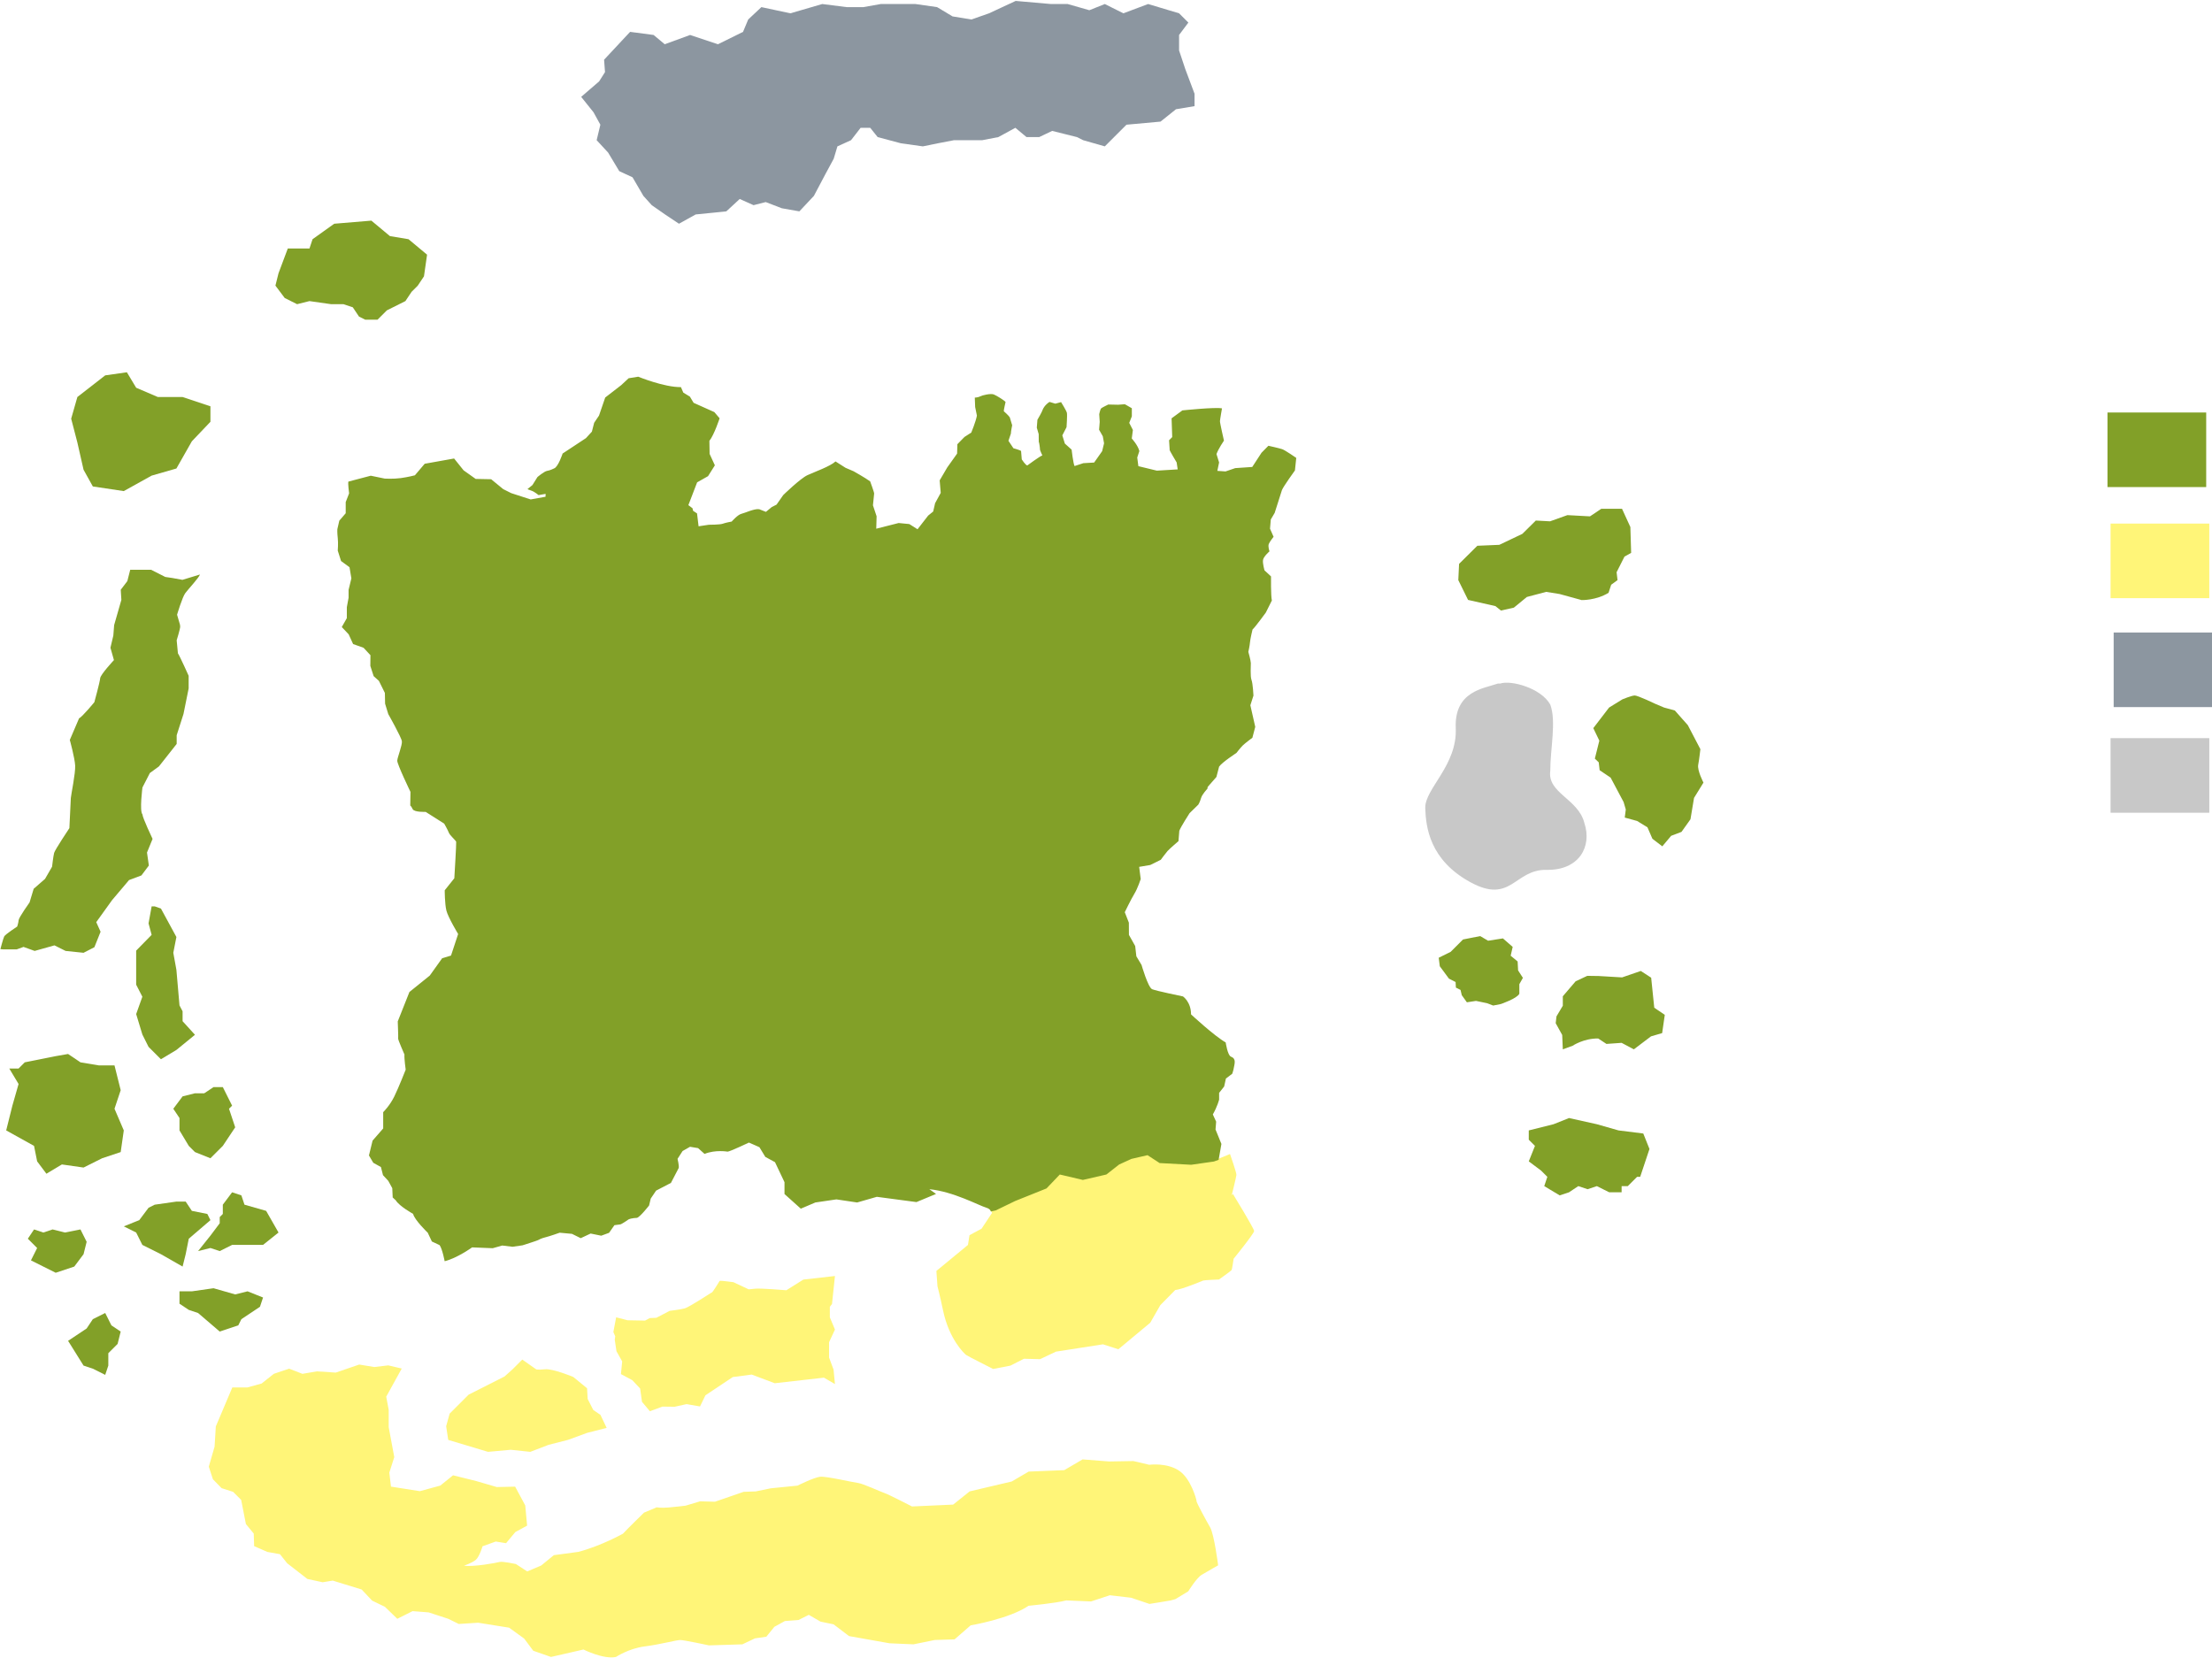
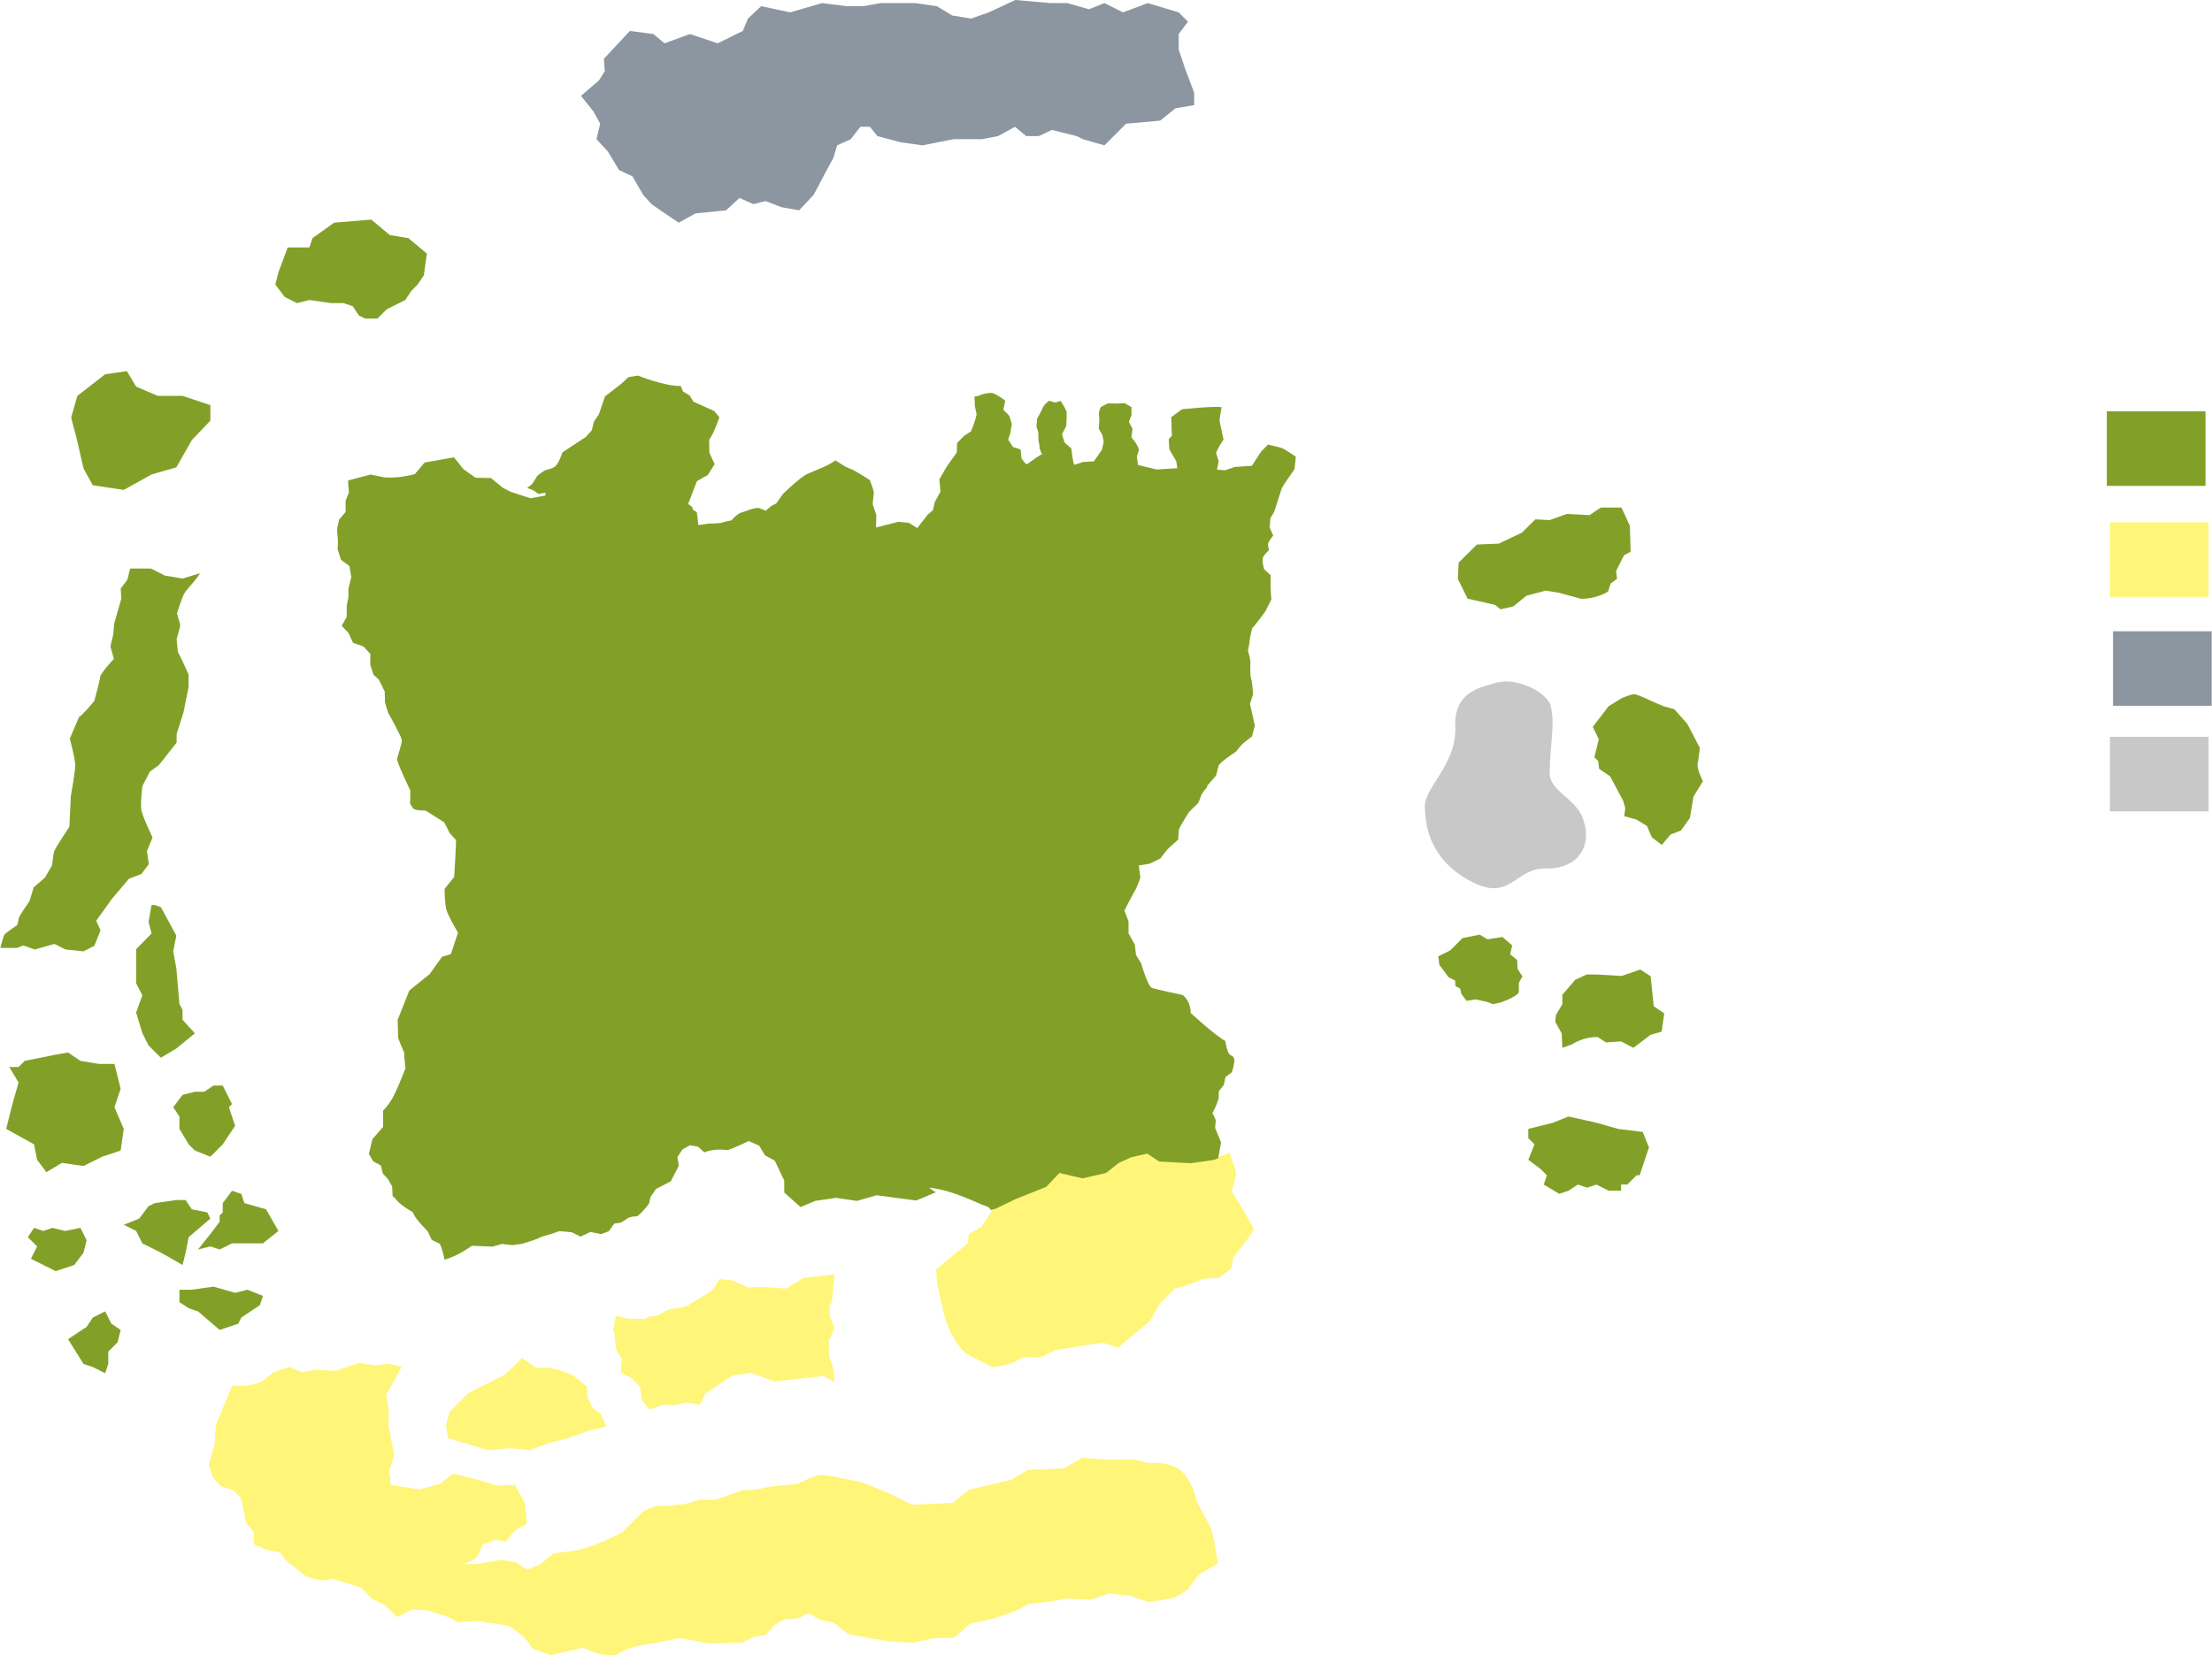
- <svg xmlns="http://www.w3.org/2000/svg" id="svg3336" version="1.1" xml:space="preserve" height="5.35e3" viewBox="0 0 7147.737 5349.785" width="7.14e3" enable-background="new 0 0 595.28 841.89" y="0px" x="0px">
-   <g id="g4137" fill="#fff578" transform="translate(2.43e3 2.41e3)">
-     <path class="Z" id="path3342" d="m268 2.06e3 -4.5-47-14.5-39v-49.5l19-41-16.5-39.5v-34l7-9 9.5-90.5-102 11.5-55 34.5s-84-7-101-5-21 2-21 2l-49-23s-41-5.5-43-4.5l-2 1s-21 35-25 37l-4 2s-69 45-83 49-49 8-49 8l-43 22.5-21.5 1-15 8-57-1-36.5-9.5-9 47.5 6 14-1.5 11 5.5 37 18.5 33-4 41 36.5 19.5 25.5 27 6 43 25.5 30.5 40.5-15 39.5 0.5 38.5-8.5 43.5 7.5 17.5-36 88.5-59 61-8 74.5 28 159-18 36 21z" />
-     <path class="Z" id="path3344" d="m-982 2.24e3 129 38.7 73.3-6.67 63.3 6.67 59.3-22.7 62.7-16 62-22.7 62.7-16-20-42-23.3-16-18-35.3-2-34.7-44.7-36.7s-66-27.3-91.3-24.7c-25.3 2.67-28.7 0-28.7 0l-44.7-31.3-31.3 31.3-26 23.3-116 58.7-61.3 61.3-11.3 40.7 6.67 44z" />
-     <path class="Z" id="path3346" d="m-1.13e3 2.01e3 -45.3-10.7-45.3 5.33-48.7-8-75.8 26-60.9-4-46.7 8-43.3-16.7-49.3 16.7-39.3 31.3-46 12.7h-48.7l-53.3 126-4 65.3-18.7 64.7 13.3 40.7 28 28.7 37.3 12 26 26 15.3 78 25.3 30.7 1.33 40.7 42.7 18.7 40.7 7.33 23.3 29.3 65.3 50.7 49.3 10.7 32.7-5.33 93.3 28.7 34 36 41.3 20 40 38.7 49.3-24.7 52 4 63.3 20.7 34 16.7 62.7-4 100 16 48.7 35.3 29.3 39.3 57.3 20 105-24s65.3 32.7 105 24c0 0 40.7-27.3 92.7-34 52-6.67 102-20.7 115-20.7 12.7 0 92.7 17.3 92.7 17.3l108-3.33 40.7-19.3 36.7-5.33 26-32 34-18.7 44-3.33 33.3-16.7 38 22 42 8.67 50 38 131 23.3 77.3 3.33 68.7-14 64-2 52-45.3s126-21.3 187-63.3c0 0 86-8 122-17.3l80 3.33 60.7-20 68.7 8 59.3 20s59.3-9.33 68.7-11.3c9.33-2 16-4.67 16-4.67l40.7-24.7s26.7-43.3 43.3-53.3c16.7-10 53.3-30.7 53.3-30.7s-12.7-100-26-123c-13.3-22.7-42.7-78-43.3-82-0.667-4-0.001 2-0.667-4s-18.3-69.7-54-95.3c-40-28.7-98.7-20.7-98.7-20.7l-51.3-12-78.7 1.33-85.3-6.67-59.3 34.7-115 4.67-54.7 32-136 32-53.3 42.7-133 6s-76-39.3-88.7-43.3-69.3-30.7-86-32.7-102-22-122-20-73.3 28.7-73.3 28.7l-86.7 8.67-48 10-39.3 1.33-92.7 32-48-1.33-46.7 14s-30.7 4-56 6-37.3-0.666-37.3-0.666l-41.3 17.3s-56 54.7-68 68c0 0-70 39.3-144 58.7l-79.3 10.7-40.7 33.3-45.3 19.3-36.7-24s-43.3-9.33-52.7-6.67c-9.33 2.67-84 16.7-115 12 0 0 26-8.67 38-18.7s22-44 22-44l42.7-15.3 33.3 5.33 30-36 38-20.7-6-65.3-32.7-60.7-59.3 1.33-66-19.3-75.3-18.7-41.3 33.3-66 18-93.3-14.7-5.33-45.3 16-50-18-96.7v-56l-8-42.7 50-90.7z" />
-     <path class="Z" id="path3348" d="m1.55e3 1.45e3s14.7-59 15.3-66c0.666-7-20.7-67.7-20.7-67.7l-37.3 15.3-15.2 5.5-73.5 10.5-102-5.5-39-25.5-52 12-39.5 18-41.5 32.5-76 17.5-74.5-17.5-43 45-101 40.5-63 30.5-15.8 3.49c7 10 3 10 3 10l-32.5 49-39 21-5 31.5-102 84 3.5 49.5s8.5 32.5 18 78c19.6 94.1 69.2 140 74.5 144 5.33 4 87.3 45.3 87.3 45.3l55.7-10.7 44-22.3 52 1.33 51.3-24.3 152-23.7 49.7 16 103-85.7 32.7-57 48-48.7c21-1.67 86.3-29 86.3-29l4.33-1.67c4.33-1.67 50.7-3.33 50.7-3.33s38.7-27.3 40.7-30.3 6.67-36.7 6.67-36.7 66.3-81.7 66.3-89.7-68.7-120-68.7-120z" />
-   </g>
-   <g id="g4143" fill="#82a028" transform="translate(2.43e3 2.41e3)">
-     <polygon class="Z" id="polygon3350" points="-2.08e3 2e3 -2.09e3 2.03e3 -2.13e3 2.01e3 -2.16e3 2e3 -2.21e3 1.92e3 -2.15e3 1.88e3 -2.13e3 1.85e3 -2.09e3 1.83e3 -2.07e3 1.87e3 -2.04e3 1.89e3 -2.05e3 1.93e3 -2.08e3 1.96e3" />
-     <polygon class="Z" id="polygon3352" points="-1.63e3 1.76e3 -1.67e3 1.77e3 -1.74e3 1.75e3 -1.81e3 1.76e3 -1.85e3 1.76e3 -1.85e3 1.8e3 -1.82e3 1.82e3 -1.79e3 1.83e3 -1.72e3 1.89e3 -1.66e3 1.87e3 -1.65e3 1.85e3 -1.59e3 1.81e3 -1.58e3 1.78e3" />
-     <polygon class="Z" id="polygon3354" points="-2.33e3 1.66e3 -2.31e3 1.62e3 -2.34e3 1.59e3 -2.32e3 1.56e3 -2.29e3 1.57e3 -2.26e3 1.56e3 -2.22e3 1.57e3 -2.17e3 1.56e3 -2.15e3 1.6e3 -2.16e3 1.64e3 -2.19e3 1.68e3 -2.25e3 1.7e3" />
-     <polygon class="Z" id="polygon3356" points="-1.83e3 1.64e3 -1.82e3 1.59e3 -1.75e3 1.53e3 -1.76e3 1.51e3 -1.81e3 1.5e3 -1.83e3 1.47e3 -1.86e3 1.47e3 -1.93e3 1.48e3 -1.95e3 1.49e3 -1.98e3 1.53e3 -2.03e3 1.55e3 -1.99e3 1.57e3 -1.97e3 1.61e3 -1.91e3 1.64e3 -1.84e3 1.68e3" />
-     <polygon class="Z" id="polygon3358" points="-1.58e3 1.61e3 -1.53e3 1.57e3 -1.57e3 1.5e3 -1.64e3 1.48e3 -1.65e3 1.45e3 -1.68e3 1.44e3 -1.71e3 1.48e3 -1.71e3 1.51e3 -1.72e3 1.52e3 -1.72e3 1.54e3 -1.75e3 1.58e3 -1.79e3 1.63e3 -1.75e3 1.62e3 -1.72e3 1.63e3 -1.68e3 1.61e3 -1.63e3 1.61e3" />
-     <polygon class="Z" id="polygon3360" points="-1.75e3 1.33e3 -1.71e3 1.29e3 -1.67e3 1.23e3 -1.69e3 1.17e3 -1.68e3 1.16e3 -1.71e3 1.1e3 -1.74e3 1.1e3 -1.77e3 1.12e3 -1.8e3 1.12e3 -1.84e3 1.13e3 -1.87e3 1.17e3 -1.85e3 1.2e3 -1.85e3 1.24e3 -1.82e3 1.29e3 -1.8e3 1.31e3" />
-     <polygon class="Z" id="polygon3362" points="-2.03e3 1.24e3 -2.06e3 1.17e3 -2.04e3 1.11e3 -2.06e3 1.03e3 -2.11e3 1.03e3 -2.17e3 1.02e3 -2.21e3 993 -2.25e3 1e3 -2.35e3 1.02e3 -2.37e3 1.04e3 -2.4e3 1.04e3 -2.37e3 1.09e3 -2.39e3 1.16e3 -2.41e3 1.24e3 -2.32e3 1.29e3 -2.31e3 1.34e3 -2.28e3 1.38e3 -2.23e3 1.35e3 -2.16e3 1.36e3 -2.1e3 1.33e3 -2.04e3 1.31e3" />
-     <polygon class="Z" id="polygon3364" points="-1.85e3 836 -1.86e3 721 -1.87e3 666 -1.86e3 615 -1.91e3 523 -1.93e3 516 -1.94e3 516 -1.95e3 571 -1.94e3 608 -1.99e3 659 -1.99e3 769 -1.97e3 808 -1.99e3 864 -1.97e3 930 -1.95e3 970 -1.91e3 1.01e3 -1.86e3 980 -1.8e3 931 -1.84e3 887 -1.84e3 855" />
-     <path class="Z" id="path3366" d="m-2.42e3 655h44l22-8 36 13 64-18 36 18 58 6 35-18 20-50-14-31 51-71 55-65 40-15 24-32-6-42 18-44s-32.7-68.7-32.7-79.3c-10-11 0-87 0-87l24-46.7 29.3-21.3 57.3-72.7v-28l22-68.7 16.7-82.7v-40.7s-28-62.7-34.7-72.7l-4-42s12-38.7 11.3-44.7l-0.667-6-9.33-32s16.7-56.7 26.7-70 43.3-48.7 47.3-60l-56.7 17.3-32.7-6-22.7-3.33-46-23.3h-67.3l-9.33 36.7-21.3 28 2 32.7-23.3 81.3-2.67 34-9.33 39.3 11.3 40s-43.7 46.7-44.5 58.7c-0.833 12-18.8 77.3-18.8 77.3s-40 48.7-49.3 52l-30 70s16 58 17.3 82.7c1.33 24.7-13.3 94.7-14 105-0.667 10.7-4.67 97.3-4.67 97.3s-46.7 70-49.3 80c-2.67 10-6.67 44.7-6.67 44.7l-22.7 39.3-36.7 32-13.3 44s-34.7 48.7-35.3 57.3c-0.666 8.67-4.67 20.7-4.67 20.7s-38.7 25.3-42 32c-3.33 6.67-12.3 41-12.3 41z" />
-     <polygon class="Z" id="polygon3368" points="-1.75e3 -1.05e3 -1.75e3 -1.1e3 -1.84e3 -1.13e3 -1.92e3 -1.13e3 -1.99e3 -1.16e3 -2.02e3 -1.21e3 -2.09e3 -1.2e3 -2.18e3 -1.13e3 -2.2e3 -1.06e3 -2.18e3 -983 -2.16e3 -895 -2.13e3 -841 -2.03e3 -826 -1.94e3 -876 -1.86e3 -899 -1.81e3 -987" />
-     <polygon class="Z" id="polygon3370" points="-1.29e3 -1.42e3 -1.27e3 -1.39e3 -1.25e3 -1.38e3 -1.21e3 -1.38e3 -1.18e3 -1.41e3 -1.12e3 -1.44e3 -1.1e3 -1.47e3 -1.08e3 -1.49e3 -1.06e3 -1.52e3 -1.05e3 -1.59e3 -1.11e3 -1.64e3 -1.17e3 -1.65e3 -1.23e3 -1.7e3 -1.35e3 -1.69e3 -1.42e3 -1.64e3 -1.43e3 -1.61e3 -1.5e3 -1.61e3 -1.53e3 -1.53e3 -1.54e3 -1.49e3 -1.51e3 -1.45e3 -1.47e3 -1.43e3 -1.43e3 -1.44e3 -1.36e3 -1.43e3 -1.32e3 -1.43e3" />
-   </g>
-   <polygon class="Z" id="polygon3372" points="-429 -1.86e3 -386 -1.84e3 -351 -1.78e3 -324 -1.75e3 -281 -1.72e3 -236 -1.69e3 -182 -1.72e3 -83 -1.73e3 -39.7 -1.77e3 5 -1.75e3 44.3 -1.76e3 96.3 -1.74e3 153 -1.73e3 200 -1.78e3 237 -1.85e3 264 -1.9e3 276 -1.94e3 320 -1.96e3 351 -2e3 382 -2e3 406 -1.97e3 481 -1.95e3 552 -1.94e3 601 -1.95e3 653 -1.96e3 744 -1.96e3 796 -1.97e3 851 -2e3 887 -1.97e3 928 -1.97e3 970 -1.99e3 1.01e3 -1.98e3 1.05e3 -1.97e3 1.07e3 -1.96e3 1.14e3 -1.94e3 1.18e3 -1.98e3 1.21e3 -2.01e3 1.32e3 -2.02e3 1.37e3 -2.06e3 1.43e3 -2.07e3 1.43e3 -2.11e3 1.4e3 -2.19e3 1.38e3 -2.25e3 1.38e3 -2.3e3 1.41e3 -2.34e3 1.38e3 -2.37e3 1.28e3 -2.4e3 1.2e3 -2.37e3 1.14e3 -2.4e3 1.09e3 -2.38e3 1.02e3 -2.4e3 966 -2.4e3 852 -2.41e3 766 -2.37e3 709 -2.35e3 648 -2.36e3 598 -2.39e3 528 -2.4e3 416 -2.4e3 360 -2.39e3 306 -2.39e3 227 -2.4e3 124 -2.37e3 30.3 -2.39e3 -12.3 -2.35e3 -29 -2.31e3 -110 -2.27e3 -200 -2.3e3 -282 -2.27e3 -318 -2.3e3 -394 -2.31e3 -478 -2.22e3 -475 -2.18e3 -494 -2.15e3 -552 -2.1e3 -512 -2.05e3 -490 -2.01e3 -502 -1.96e3 -465 -1.92e3" fill="#8c96a0" transform="translate(2.43e3 2.41e3)" />
-   <g id="g4157" fill="#82a028" transform="translate(2.43e3 2.41e3)">
-     <path class="Z" id="path3374" d="m2.42e3 -440 41.8-9.34 42-34.5 62.5-16.5 43.5 7 71 19.5s46.5 1.5 87-23.5l8.5-26 20.5-15-3-25.5 25.5-50.5 21.5-12-2.5-83.5-27-59h-67l-36.5 24.5-73-4-56 20-46-2.5-43.5 43-74.5 35.5-71 3-59 58.5-2.5 52.5 31.5 64 88.5 20 17.7 14.3z" />
-     <path class="Z" id="path3376" d="m2.82e3 229 40 11 33.5 20.5 16 37 32 24.5 28.5-34 33.5-12.7 29-40.8 11.5-69 30.5-49.5s-20.5-39-17-57.5 7-50.5 7-50.5l-40.5-77.5-42-47.5-34.7-9.5-27.3-11.5s-57.5-27.5-67.5-27.5-40 12.5-40 12.5l-43 26.5-51 66.5 19.5 40.5-14.5 58 12.5 12 3 25.5 35.5 24 42 79 7 24-3.33 25.7z" />
-     <path class="Z" id="path3378" d="m2.31e3 826 29.5-4.5 36 7.5 19.5 7.5 25-5s51.5-17.5 59.5-33v-31l11.5-20.5-15.5-24-1.5-29-22.5-18.5 6.5-28.5-31.5-27.5-48 7.5-25.5-15-55.5 11-40 40-38.5 19 3.5 27.5 29.5 40 21.5 11 1 18 15 7.5 4 17 16.5 23z" />
-     <path class="Z" id="path3380" d="m2.62e3 978 31.5-11.5s36.5-24.5 83-23.5l26.5 17.5 49-3.48 39.5 21 55.5-42 36-10.5 8.5-59-34-23-10-97-33.5-21.8-60.5 20.8-76-4.5-36.5-0.5-37.5 17.5-41.5 48.5v30.5l-20.5 34.5-2.5 22 21 38 2 46.5z" />
-     <polygon class="Z" id="polygon3382" points="2.77e3 1.44e3 2.81e3 1.44e3 2.81e3 1.42e3 2.83e3 1.42e3 2.86e3 1.39e3 2.87e3 1.39e3 2.9e3 1.3e3 2.88e3 1.25e3 2.8e3 1.24e3 2.73e3 1.22e3 2.64e3 1.2e3 2.59e3 1.22e3 2.51e3 1.24e3 2.51e3 1.27e3 2.53e3 1.29e3 2.51e3 1.34e3 2.55e3 1.37e3 2.57e3 1.39e3 2.56e3 1.42e3 2.61e3 1.45e3 2.64e3 1.44e3 2.67e3 1.42e3 2.7e3 1.43e3 2.73e3 1.42e3" />
-   </g>
-   <g id="g4164" transform="translate(2.43e3 2.41e3)">
-     <path class="Z" id="path3384" fill="#c8c8c8" d="m2.41e3 -204c-45.3 16-141 24-136 144 5.5 120-100 196-98.5 258 2 62 14 168 146 240s142-42 246-40 148-74 122-152c-20-78-120-96-110-168 0-72 20-160 0-214-30-54-128-80-162-68z" />
-     <path class="Z" id="path3386" fill="#82a028" d="m573 1.43e3c78.3 7.67 160 52.7 184 59.7 9.62 2.81 13.6 7.59 14.8 12.3l15.8-3.49 63-30.5 101-40.5 43-45 74.5 17.5 76-17.5 41.5-32.5 39.5-18 52-12 39 25.5 102 5.5 73.5-10.5 15.2-5.5 9-51.3-19-46.7 2-25.3-10.7-23.3c15-26.3 20.3-48 20.3-48v-21.7l16.3-20.7 5.67-25.7 20.3-15.3s3-8 4-13.3c3.87-20.7 10-35-8.33-42.3-10.6-4.23-16.7-45.7-16.7-45.7-36.7-20.7-112-90.7-112-90.7 0-40.3-26-58-26-58s-86.3-17.7-99.7-23.3c-13.3-5.67-34.2-78.4-34.2-78.4l-16.8-28-3.75-33.2-20.2-36-0.25-39.5-13.2-33.8s20.5-42.5 31-59.5 20.5-47.5 20.5-47.5l-5-39.5 35.8-6 34-16.8s15.8-21.5 22-28.5c6.25-7 35.2-31.8 35.2-31.8l2.75-33.5c4.75-13 33.2-57 33.2-57l28.2-27.5s5-8 8.75-21 20.5-30.2 20.5-30.2l1-6 28.2-32.2 8.75-33.5c9.75-14 55.8-44 55.8-44s13-16.8 20.5-24.2c7.5-7.5 31.2-25 31.2-25l9.25-35.2-15.8-69.8 10-31.2s-1.75-38.5-6.25-50.5-2-46-2.25-54.8c-0.25-8.75-8-36-8-36s4.5-19.8 5.25-30.5c0.75-10.8 8.25-41.8 8.25-41.8 8.5-7.25 43-54.8 43-54.8l19.5-39c-3.5-14.8-2.75-77.8-2.75-77.8l-21-19.5s-6.75-22.8-4.75-34 20.8-27.5 20.8-27.5-5.5-15.8-2.25-23.8 15.5-23.2 15.5-23.2l-11.5-26.2 2.5-29.8 12.5-21.2 23.5-73.8c4.75-12 42-63.5 42-63.5l4.25-40.5s-36-25-45.5-28.2c-9.5-3.25-44.5-11-44.5-11l-22.2 22.5-30 46-55 3.75-31.3 10.7-26.5-1.82 5.67-27.2-8.4-27c5.67-16.6 24.1-43.6 24.1-43.6s-13.2-57.4-12.9-62.9c0.226-5.45 6.58-41.3 6.58-41.3-21.6-4.54-128 6.58-128 6.58l-34.9 25.6 2.04 60.6-10.2 10.4 1.82 28.4v2.72c0 2.72 22.7 40.4 22.7 40.4l3.4 22.5-67.4 4.08-59.7-14.5-3.63-27.9 6.81-20.9c-4.77-19.3-24.5-40.6-24.5-40.6l3.63-27.5-11.8-22.9 8.4-21.3v-26.1l-22.5-12.9-21.8 1.59-31.8-0.681s-20.9 9.98-23.4 12.7-5.9 18.4-5.9 18.4l1.59 25-2.04 25.4 12 21.1 4.08 22.7-6.13 25.4-25.9 36.8-34.9 2.04-28.4 9.3c-4.31-7.94-9.53-53.1-9.53-53.1l-21.8-19.5-8.17-26.5 13.6-26.5s2.72-39 1.14-46.3c-1.59-7.26-18.8-34.7-18.8-34.7l-18.6 4.99-18.8-5.67c-15.9 10.4-21.1 23.1-21.1 23.1-2.95 9.53-17.9 34.5-17.9 34.5l-2.04 25.6 6.13 20.9 0.227 24.7c1.59 2.27 4.31 23.1 3.86 25-0.455 1.82 7.72 19.1 7.72 19.1-6.35 1.36-48.6 32.4-48.6 32.4-5.44-0.227-17.9-19.5-17.9-19.5l-2.27-27.2c-4.08-3.4-24.7-8.85-24.7-8.85l-16.1-24.1 7.94-23.4c-0.454-4.08 4.08-26.8 4.08-26.8l-7.71-25.6c-3.86-6.35-19.3-19.7-19.3-19.7-0.682-2.72 5.67-29.7 5.67-29.7-2.72-4.76-28.1-20.4-37.9-24.5-9.76-4.08-37.4 2.5-44 6.13-6.58 3.63-17.5 4.08-17.5 4.08l1.14 30.2 5.67 27.9c-3.4 19.3-18.2 54.9-18.2 54.9l-22 14.1-22.9 23.4-0.908 30.4-31.8 44.7-24.5 41.8 3.4 40.4-18.2 33.4-6.13 26.8-16.3 13.2-34.3 44.2-26.5-16.8-34.5-3.4-72.4 18.4 1.13-40.2-11.8-35.4 3.86-38.1c0.228-3.86-12.9-39.3-12.9-39.3-16.6-12-53.6-32.7-53.6-32.7l-25.9-11.1-32.4-20.6c-17.4 16.1-67.3 33.6-90.6 44.3s-78.3 64.3-78.3 64.3l-21.7 31-15.3 7.67-19 15.7-22-8.67c-16-2-45 12-57.3 15s-31.3 25-31.3 25-20.3 3.67-29 7c-8.67 3.33-45 3.33-45 3.33l-33 5-5-41.7-12.7-8.33-2-8.33-13.3-10 28.3-73.7 35.3-20 22-35-17-37-0.667-42c16-20.7 33-73 33-73l-17-20-67-30-12-20-21.3-13-7.67-17.7c-54.3 0.667-138-33.7-138-33.7l-31 5-24 22.3-51.7 40-20 58.3-15.7 23.3-7.33 28.7-19.3 21-75.3 49.7s-14 43-27.3 48c0 0-13.3 6.67-22.7 8-9.33 1.33-31.3 20-31.3 20l-16.3 26-16 13s5.33 2.67 13.7 5.33c8.33 2.67 22.3 14 22.3 14l22.7-4-0.335 9.33-48 8.67-62.7-20.3-26-13-39-32-50-1-39-27.7-30.7-38.3-95 17-31.7 37.3s-21 5.67-45.3 9-52 1.67-52 1.67l-45.3-9.33-72.3 19c-2 6.33 2.33 38 2.33 38l-11 28.3v36l-20.7 24-6.33 27.7s-0.667 11.3 1.33 28.3 0 40.7 0 40.7l10.7 33.7 27.3 20 6 36-9 37.3v25.3l-5.67 30.7v35.3l-16.3 28.7 22.3 23.7 14.3 31.3 33.7 12 22.3 24-0.333 34.7 10.7 33 17 15.3 19.3 39 0.667 34.7 10.3 33.7s42.7 75.3 44 88c1.33 12.7-14.3 51-15 62.3-0.667 11.3 42.7 101 42.7 101l-0.667 44.3s2.67 0.667 7.67 11.3c5 10.7 42 9 42 9l60 38s12 21 15 29.3c3 8.33 22.7 25.3 23.7 29.3s-6 118-6 118l-31 38.8s0 43.3 5.33 65.3 38 76 38 76l-23 69.7-28.7 8.67-40 56-65.7 53-37.7 95s2 52.7 1.33 56c-0.667 3.33 20.3 51 20.3 51-1 13.7 4 49 4 49s-22.3 57-37 87-35.7 50.3-35.7 50.3v52.7l-34.3 39.3-11.7 48 14 23.7 24.7 13.7 6.67 26.3 17 18.3 13 23.7 1.33 30 10 9.33c11.7 19.3 56 43.7 56 43.7 4 19.3 47.3 61 47.3 61l13.3 28.3 25 11.7c9 12.7 16.3 52 16.3 52 40-9.67 88.7-44.7 88.7-44.7l66.7 2.67 30.7-8.67 33.3 4 32.3-4.67s47.3-15 50-16.7c2.67-1.67 11.7-6.33 24.3-9.33 12.7-3 45.7-14.7 45.7-14.7l39.7 3.67 28.3 14 32-15 34.3 7 25.3-9.33 17.3-24.7 17.7-2.33c3.67 1 28-16.3 28-16.3 10.3-4.67 27-5 27-5 10-2.33 39.3-40 39.3-40l5.33-22.3 17.3-25.7 48-25 25-48c2-6.67-3.67-29.7-3.67-29.7l16.3-25.3 24-13.7 26 4.33 21 18.7c35-14.3 74.3-7.33 74.3-7.33 6.67 0.333 69-29.3 69-29.3l34 15 19 31.3 31.3 17 30.7 64.7v38.3l52.7 47.3 47-20 68-10 67 10 63.7-18.3 128 17 63.3-26.3z" />
-     <rect id="rect3417" height="241" width="319" y="-1.08e3" x="4.38e3" fill="#82a028" />
-     <rect id="rect3417-0" height="241" width="319" y="-721" x="4.39e3" fill="#fff578" />
-     <rect id="rect3417-0-5" height="241" width="319" y="-369" x="4.4e3" fill="#8c96a0" />
-     <rect id="rect3417-0-5-7" height="241" width="319" y="-27.6" x="4.39e3" fill="#c8c8c8" />
+ <svg xmlns="http://www.w3.org/2000/svg" id="svg3336" version="1.1" xml:space="preserve" height="1070" viewBox="0 0 1430 1070" width="1430" y="0px" x="0px">
+   <g transform="scale(0.2 0.2)">
+     <g id="g4137" fill="#fff578" transform="translate(2.43e3 2.41e3)">
+       <path class="Z" id="path3342" d="m268 2.06e3 -4.5-47-14.5-39v-49.5l19-41-16.5-39.5v-34l7-9 9.5-90.5-102 11.5-55 34.5s-84-7-101-5-21 2-21 2l-49-23s-41-5.5-43-4.5l-2 1s-21 35-25 37l-4 2s-69 45-83 49-49 8-49 8l-43 22.5-21.5 1-15 8-57-1-36.5-9.5-9 47.5 6 14-1.5 11 5.5 37 18.5 33-4 41 36.5 19.5 25.5 27 6 43 25.5 30.5 40.5-15 39.5 0.5 38.5-8.5 43.5 7.5 17.5-36 88.5-59 61-8 74.5 28 159-18 36 21z" />
+       <path class="Z" id="path3344" d="m-982 2.24e3 129 38.7 73.3-6.67 63.3 6.67 59.3-22.7 62.7-16 62-22.7 62.7-16-20-42-23.3-16-18-35.3-2-34.7-44.7-36.7s-66-27.3-91.3-24.7c-25.3 2.67-28.7 0-28.7 0l-44.7-31.3-31.3 31.3-26 23.3-116 58.7-61.3 61.3-11.3 40.7 6.67 44z" />
+       <path class="Z" id="path3346" d="m-1.13e3 2.01e3 -45.3-10.7-45.3 5.33-48.7-8-75.8 26-60.9-4-46.7 8-43.3-16.7-49.3 16.7-39.3 31.3-46 12.7h-48.7l-53.3 126-4 65.3-18.7 64.7 13.3 40.7 28 28.7 37.3 12 26 26 15.3 78 25.3 30.7 1.33 40.7 42.7 18.7 40.7 7.33 23.3 29.3 65.3 50.7 49.3 10.7 32.7-5.33 93.3 28.7 34 36 41.3 20 40 38.7 49.3-24.7 52 4 63.3 20.7 34 16.7 62.7-4 100 16 48.7 35.3 29.3 39.3 57.3 20 105-24s65.3 32.7 105 24c0 0 40.7-27.3 92.7-34 52-6.67 102-20.7 115-20.7 12.7 0 92.7 17.3 92.7 17.3l108-3.33 40.7-19.3 36.7-5.33 26-32 34-18.7 44-3.33 33.3-16.7 38 22 42 8.67 50 38 131 23.3 77.3 3.33 68.7-14 64-2 52-45.3s126-21.3 187-63.3c0 0 86-8 122-17.3l80 3.33 60.7-20 68.7 8 59.3 20s59.3-9.33 68.7-11.3c9.33-2 16-4.67 16-4.67l40.7-24.7s26.7-43.3 43.3-53.3c16.7-10 53.3-30.7 53.3-30.7s-12.7-100-26-123c-13.3-22.7-42.7-78-43.3-82-0.667-4-0.001 2-0.667-4s-18.3-69.7-54-95.3c-40-28.7-98.7-20.7-98.7-20.7l-51.3-12-78.7 1.33-85.3-6.67-59.3 34.7-115 4.67-54.7 32-136 32-53.3 42.7-133 6s-76-39.3-88.7-43.3-69.3-30.7-86-32.7-102-22-122-20-73.3 28.7-73.3 28.7l-86.7 8.67-48 10-39.3 1.33-92.7 32-48-1.33-46.7 14s-30.7 4-56 6-37.3-0.666-37.3-0.666l-41.3 17.3s-56 54.7-68 68c0 0-70 39.3-144 58.7l-79.3 10.7-40.7 33.3-45.3 19.3-36.7-24s-43.3-9.33-52.7-6.67c-9.33 2.67-84 16.7-115 12 0 0 26-8.67 38-18.7s22-44 22-44l42.7-15.3 33.3 5.33 30-36 38-20.7-6-65.3-32.7-60.7-59.3 1.33-66-19.3-75.3-18.7-41.3 33.3-66 18-93.3-14.7-5.33-45.3 16-50-18-96.7v-56l-8-42.7 50-90.7z" />
+       <path class="Z" id="path3348" d="m1.55e3 1.45e3s14.7-59 15.3-66c0.666-7-20.7-67.7-20.7-67.7l-37.3 15.3-15.2 5.5-73.5 10.5-102-5.5-39-25.5-52 12-39.5 18-41.5 32.5-76 17.5-74.5-17.5-43 45-101 40.5-63 30.5-15.8 3.49c7 10 3 10 3 10l-32.5 49-39 21-5 31.5-102 84 3.5 49.5s8.5 32.5 18 78c19.6 94.1 69.2 140 74.5 144 5.33 4 87.3 45.3 87.3 45.3l55.7-10.7 44-22.3 52 1.33 51.3-24.3 152-23.7 49.7 16 103-85.7 32.7-57 48-48.7c21-1.67 86.3-29 86.3-29l4.33-1.67c4.33-1.67 50.7-3.33 50.7-3.33s38.7-27.3 40.7-30.3 6.67-36.7 6.67-36.7 66.3-81.7 66.3-89.7-68.7-120-68.7-120z" />
+     </g>
+     <g id="g4143" fill="#82a028" transform="translate(2.43e3 2.41e3)">
+       <polygon class="Z" id="polygon3350" points="-2.08e3 2e3 -2.09e3 2.03e3 -2.13e3 2.01e3 -2.16e3 2e3 -2.21e3 1.92e3 -2.15e3 1.88e3 -2.13e3 1.85e3 -2.09e3 1.83e3 -2.07e3 1.87e3 -2.04e3 1.89e3 -2.05e3 1.93e3 -2.08e3 1.96e3" />
+       <polygon class="Z" id="polygon3352" points="-1.63e3 1.76e3 -1.67e3 1.77e3 -1.74e3 1.75e3 -1.81e3 1.76e3 -1.85e3 1.76e3 -1.85e3 1.8e3 -1.82e3 1.82e3 -1.79e3 1.83e3 -1.72e3 1.89e3 -1.66e3 1.87e3 -1.65e3 1.85e3 -1.59e3 1.81e3 -1.58e3 1.78e3" />
+       <polygon class="Z" id="polygon3354" points="-2.33e3 1.66e3 -2.31e3 1.62e3 -2.34e3 1.59e3 -2.32e3 1.56e3 -2.29e3 1.57e3 -2.26e3 1.56e3 -2.22e3 1.57e3 -2.17e3 1.56e3 -2.15e3 1.6e3 -2.16e3 1.64e3 -2.19e3 1.68e3 -2.25e3 1.7e3" />
+       <polygon class="Z" id="polygon3356" points="-1.83e3 1.64e3 -1.82e3 1.59e3 -1.75e3 1.53e3 -1.76e3 1.51e3 -1.81e3 1.5e3 -1.83e3 1.47e3 -1.86e3 1.47e3 -1.93e3 1.48e3 -1.95e3 1.49e3 -1.98e3 1.53e3 -2.03e3 1.55e3 -1.99e3 1.57e3 -1.97e3 1.61e3 -1.91e3 1.64e3 -1.84e3 1.68e3" />
+       <polygon class="Z" id="polygon3358" points="-1.58e3 1.61e3 -1.53e3 1.57e3 -1.57e3 1.5e3 -1.64e3 1.48e3 -1.65e3 1.45e3 -1.68e3 1.44e3 -1.71e3 1.48e3 -1.71e3 1.51e3 -1.72e3 1.52e3 -1.72e3 1.54e3 -1.75e3 1.58e3 -1.79e3 1.63e3 -1.75e3 1.62e3 -1.72e3 1.63e3 -1.68e3 1.61e3 -1.63e3 1.61e3" />
+       <polygon class="Z" id="polygon3360" points="-1.75e3 1.33e3 -1.71e3 1.29e3 -1.67e3 1.23e3 -1.69e3 1.17e3 -1.68e3 1.16e3 -1.71e3 1.1e3 -1.74e3 1.1e3 -1.77e3 1.12e3 -1.8e3 1.12e3 -1.84e3 1.13e3 -1.87e3 1.17e3 -1.85e3 1.2e3 -1.85e3 1.24e3 -1.82e3 1.29e3 -1.8e3 1.31e3" />
+       <polygon class="Z" id="polygon3362" points="-2.03e3 1.24e3 -2.06e3 1.17e3 -2.04e3 1.11e3 -2.06e3 1.03e3 -2.11e3 1.03e3 -2.17e3 1.02e3 -2.21e3 993 -2.25e3 1e3 -2.35e3 1.02e3 -2.37e3 1.04e3 -2.4e3 1.04e3 -2.37e3 1.09e3 -2.39e3 1.16e3 -2.41e3 1.24e3 -2.32e3 1.29e3 -2.31e3 1.34e3 -2.28e3 1.38e3 -2.23e3 1.35e3 -2.16e3 1.36e3 -2.1e3 1.33e3 -2.04e3 1.31e3" />
+       <polygon class="Z" id="polygon3364" points="-1.85e3 836 -1.86e3 721 -1.87e3 666 -1.86e3 615 -1.91e3 523 -1.93e3 516 -1.94e3 516 -1.95e3 571 -1.94e3 608 -1.99e3 659 -1.99e3 769 -1.97e3 808 -1.99e3 864 -1.97e3 930 -1.95e3 970 -1.91e3 1.01e3 -1.86e3 980 -1.8e3 931 -1.84e3 887 -1.84e3 855" />
+       <path class="Z" id="path3366" d="m-2.42e3 655h44l22-8 36 13 64-18 36 18 58 6 35-18 20-50-14-31 51-71 55-65 40-15 24-32-6-42 18-44s-32.7-68.7-32.7-79.3c-10-11 0-87 0-87l24-46.7 29.3-21.3 57.3-72.7v-28l22-68.7 16.7-82.7v-40.7s-28-62.7-34.7-72.7l-4-42s12-38.7 11.3-44.7l-0.667-6-9.33-32s16.7-56.7 26.7-70 43.3-48.7 47.3-60l-56.7 17.3-32.7-6-22.7-3.33-46-23.3h-67.3l-9.33 36.7-21.3 28 2 32.7-23.3 81.3-2.67 34-9.33 39.3 11.3 40s-43.7 46.7-44.5 58.7c-0.833 12-18.8 77.3-18.8 77.3s-40 48.7-49.3 52l-30 70s16 58 17.3 82.7c1.33 24.7-13.3 94.7-14 105-0.667 10.7-4.67 97.3-4.67 97.3s-46.7 70-49.3 80c-2.67 10-6.67 44.7-6.67 44.7l-22.7 39.3-36.7 32-13.3 44s-34.7 48.7-35.3 57.3c-0.666 8.67-4.67 20.7-4.67 20.7s-38.7 25.3-42 32c-3.33 6.67-12.3 41-12.3 41z" />
+       <polygon class="Z" id="polygon3368" points="-1.75e3 -1.05e3 -1.75e3 -1.1e3 -1.84e3 -1.13e3 -1.92e3 -1.13e3 -1.99e3 -1.16e3 -2.02e3 -1.21e3 -2.09e3 -1.2e3 -2.18e3 -1.13e3 -2.2e3 -1.06e3 -2.18e3 -983 -2.16e3 -895 -2.13e3 -841 -2.03e3 -826 -1.94e3 -876 -1.86e3 -899 -1.81e3 -987" />
+       <polygon class="Z" id="polygon3370" points="-1.29e3 -1.42e3 -1.27e3 -1.39e3 -1.25e3 -1.38e3 -1.21e3 -1.38e3 -1.18e3 -1.41e3 -1.12e3 -1.44e3 -1.1e3 -1.47e3 -1.08e3 -1.49e3 -1.06e3 -1.52e3 -1.05e3 -1.59e3 -1.11e3 -1.64e3 -1.17e3 -1.65e3 -1.23e3 -1.7e3 -1.35e3 -1.69e3 -1.42e3 -1.64e3 -1.43e3 -1.61e3 -1.5e3 -1.61e3 -1.53e3 -1.53e3 -1.54e3 -1.49e3 -1.51e3 -1.45e3 -1.47e3 -1.43e3 -1.43e3 -1.44e3 -1.36e3 -1.43e3 -1.32e3 -1.43e3" />
+     </g>
+     <polygon class="Z" id="polygon3372" points="-429 -1.86e3 -386 -1.84e3 -351 -1.78e3 -324 -1.75e3 -281 -1.72e3 -236 -1.69e3 -182 -1.72e3 -83 -1.73e3 -39.7 -1.77e3 5 -1.75e3 44.3 -1.76e3 96.3 -1.74e3 153 -1.73e3 200 -1.78e3 237 -1.85e3 264 -1.9e3 276 -1.94e3 320 -1.96e3 351 -2e3 382 -2e3 406 -1.97e3 481 -1.95e3 552 -1.94e3 601 -1.95e3 653 -1.96e3 744 -1.96e3 796 -1.97e3 851 -2e3 887 -1.97e3 928 -1.97e3 970 -1.99e3 1.01e3 -1.98e3 1.05e3 -1.97e3 1.07e3 -1.96e3 1.14e3 -1.94e3 1.18e3 -1.98e3 1.21e3 -2.01e3 1.32e3 -2.02e3 1.37e3 -2.06e3 1.43e3 -2.07e3 1.43e3 -2.11e3 1.4e3 -2.19e3 1.38e3 -2.25e3 1.38e3 -2.3e3 1.41e3 -2.34e3 1.38e3 -2.37e3 1.28e3 -2.4e3 1.2e3 -2.37e3 1.14e3 -2.4e3 1.09e3 -2.38e3 1.02e3 -2.4e3 966 -2.4e3 852 -2.41e3 766 -2.37e3 709 -2.35e3 648 -2.36e3 598 -2.39e3 528 -2.4e3 416 -2.4e3 360 -2.39e3 306 -2.39e3 227 -2.4e3 124 -2.37e3 30.3 -2.39e3 -12.3 -2.35e3 -29 -2.31e3 -110 -2.27e3 -200 -2.3e3 -282 -2.27e3 -318 -2.3e3 -394 -2.31e3 -478 -2.22e3 -475 -2.18e3 -494 -2.15e3 -552 -2.1e3 -512 -2.05e3 -490 -2.01e3 -502 -1.96e3 -465 -1.92e3" fill="#8c96a0" transform="translate(2.43e3 2.41e3)" />
+     <g id="g4157" fill="#82a028" transform="translate(2.43e3 2.41e3)">
+       <path class="Z" id="path3374" d="m2.42e3 -440 41.8-9.34 42-34.5 62.5-16.5 43.5 7 71 19.5s46.5 1.5 87-23.5l8.5-26 20.5-15-3-25.5 25.5-50.5 21.5-12-2.5-83.5-27-59h-67l-36.5 24.5-73-4-56 20-46-2.5-43.5 43-74.5 35.5-71 3-59 58.5-2.5 52.5 31.5 64 88.5 20 17.7 14.3z" />
+       <path class="Z" id="path3376" d="m2.82e3 229 40 11 33.5 20.5 16 37 32 24.5 28.5-34 33.5-12.7 29-40.8 11.5-69 30.5-49.5s-20.5-39-17-57.5 7-50.5 7-50.5l-40.5-77.5-42-47.5-34.7-9.5-27.3-11.5s-57.5-27.5-67.5-27.5-40 12.5-40 12.5l-43 26.5-51 66.5 19.5 40.5-14.5 58 12.5 12 3 25.5 35.5 24 42 79 7 24-3.33 25.7z" />
+       <path class="Z" id="path3378" d="m2.31e3 826 29.5-4.5 36 7.5 19.5 7.5 25-5s51.5-17.5 59.5-33v-31l11.5-20.5-15.5-24-1.5-29-22.5-18.5 6.5-28.5-31.5-27.5-48 7.5-25.5-15-55.5 11-40 40-38.5 19 3.5 27.5 29.5 40 21.5 11 1 18 15 7.5 4 17 16.5 23z" />
+       <path class="Z" id="path3380" d="m2.62e3 978 31.5-11.5s36.5-24.5 83-23.5l26.5 17.5 49-3.48 39.5 21 55.5-42 36-10.5 8.5-59-34-23-10-97-33.5-21.8-60.5 20.8-76-4.5-36.5-0.5-37.5 17.5-41.5 48.5v30.5l-20.5 34.5-2.5 22 21 38 2 46.5z" />
+       <polygon class="Z" id="polygon3382" points="2.77e3 1.44e3 2.81e3 1.44e3 2.81e3 1.42e3 2.83e3 1.42e3 2.86e3 1.39e3 2.87e3 1.39e3 2.9e3 1.3e3 2.88e3 1.25e3 2.8e3 1.24e3 2.73e3 1.22e3 2.64e3 1.2e3 2.59e3 1.22e3 2.51e3 1.24e3 2.51e3 1.27e3 2.53e3 1.29e3 2.51e3 1.34e3 2.55e3 1.37e3 2.57e3 1.39e3 2.56e3 1.42e3 2.61e3 1.45e3 2.64e3 1.44e3 2.67e3 1.42e3 2.7e3 1.43e3 2.73e3 1.42e3" />
+     </g>
+     <g id="g4164" transform="translate(2.43e3 2.41e3)">
+       <path class="Z" id="path3384" fill="#c8c8c8" d="m2.41e3 -204c-45.3 16-141 24-136 144 5.5 120-100 196-98.5 258 2 62 14 168 146 240s142-42 246-40 148-74 122-152c-20-78-120-96-110-168 0-72 20-160 0-214-30-54-128-80-162-68z" />
+       <path class="Z" id="path3386" fill="#82a028" d="m573 1.43e3c78.3 7.67 160 52.7 184 59.7 9.62 2.81 13.6 7.59 14.8 12.3l15.8-3.49 63-30.5 101-40.5 43-45 74.5 17.5 76-17.5 41.5-32.5 39.5-18 52-12 39 25.5 102 5.5 73.5-10.5 15.2-5.5 9-51.3-19-46.7 2-25.3-10.7-23.3c15-26.3 20.3-48 20.3-48v-21.7l16.3-20.7 5.67-25.7 20.3-15.3s3-8 4-13.3c3.87-20.7 10-35-8.33-42.3-10.6-4.23-16.7-45.7-16.7-45.7-36.7-20.7-112-90.7-112-90.7 0-40.3-26-58-26-58s-86.3-17.7-99.7-23.3c-13.3-5.67-34.2-78.4-34.2-78.4l-16.8-28-3.75-33.2-20.2-36-0.25-39.5-13.2-33.8s20.5-42.5 31-59.5 20.5-47.5 20.5-47.5l-5-39.5 35.8-6 34-16.8s15.8-21.5 22-28.5c6.25-7 35.2-31.8 35.2-31.8l2.75-33.5c4.75-13 33.2-57 33.2-57l28.2-27.5s5-8 8.75-21 20.5-30.2 20.5-30.2l1-6 28.2-32.2 8.75-33.5c9.75-14 55.8-44 55.8-44s13-16.8 20.5-24.2c7.5-7.5 31.2-25 31.2-25l9.25-35.2-15.8-69.8 10-31.2s-1.75-38.5-6.25-50.5-2-46-2.25-54.8c-0.25-8.75-8-36-8-36s4.5-19.8 5.25-30.5c0.75-10.8 8.25-41.8 8.25-41.8 8.5-7.25 43-54.8 43-54.8l19.5-39c-3.5-14.8-2.75-77.8-2.75-77.8l-21-19.5s-6.75-22.8-4.75-34 20.8-27.5 20.8-27.5-5.5-15.8-2.25-23.8 15.5-23.2 15.5-23.2l-11.5-26.2 2.5-29.8 12.5-21.2 23.5-73.8c4.75-12 42-63.5 42-63.5l4.25-40.5s-36-25-45.5-28.2c-9.5-3.25-44.5-11-44.5-11l-22.2 22.5-30 46-55 3.75-31.3 10.7-26.5-1.82 5.67-27.2-8.4-27c5.67-16.6 24.1-43.6 24.1-43.6s-13.2-57.4-12.9-62.9c0.226-5.45 6.58-41.3 6.58-41.3-21.6-4.54-128 6.58-128 6.58l-34.9 25.6 2.04 60.6-10.2 10.4 1.82 28.4v2.72c0 2.72 22.7 40.4 22.7 40.4l3.4 22.5-67.4 4.08-59.7-14.5-3.63-27.9 6.81-20.9c-4.77-19.3-24.5-40.6-24.5-40.6l3.63-27.5-11.8-22.9 8.4-21.3v-26.1l-22.5-12.9-21.8 1.59-31.8-0.681s-20.9 9.98-23.4 12.7-5.9 18.4-5.9 18.4l1.59 25-2.04 25.4 12 21.1 4.08 22.7-6.13 25.4-25.9 36.8-34.9 2.04-28.4 9.3c-4.31-7.94-9.53-53.1-9.53-53.1l-21.8-19.5-8.17-26.5 13.6-26.5s2.72-39 1.14-46.3c-1.59-7.26-18.8-34.7-18.8-34.7l-18.6 4.99-18.8-5.67c-15.9 10.4-21.1 23.1-21.1 23.1-2.95 9.53-17.9 34.5-17.9 34.5l-2.04 25.6 6.13 20.9 0.227 24.7c1.59 2.27 4.31 23.1 3.86 25-0.455 1.82 7.72 19.1 7.72 19.1-6.35 1.36-48.6 32.4-48.6 32.4-5.44-0.227-17.9-19.5-17.9-19.5l-2.27-27.2c-4.08-3.4-24.7-8.85-24.7-8.85l-16.1-24.1 7.94-23.4c-0.454-4.08 4.08-26.8 4.08-26.8l-7.71-25.6c-3.86-6.35-19.3-19.7-19.3-19.7-0.682-2.72 5.67-29.7 5.67-29.7-2.72-4.76-28.1-20.4-37.9-24.5-9.76-4.08-37.4 2.5-44 6.13-6.58 3.63-17.5 4.08-17.5 4.08l1.14 30.2 5.67 27.9c-3.4 19.3-18.2 54.9-18.2 54.9l-22 14.1-22.9 23.4-0.908 30.4-31.8 44.7-24.5 41.8 3.4 40.4-18.2 33.4-6.13 26.8-16.3 13.2-34.3 44.2-26.5-16.8-34.5-3.4-72.4 18.4 1.13-40.2-11.8-35.4 3.86-38.1c0.228-3.86-12.9-39.3-12.9-39.3-16.6-12-53.6-32.7-53.6-32.7l-25.9-11.1-32.4-20.6c-17.4 16.1-67.3 33.6-90.6 44.3s-78.3 64.3-78.3 64.3l-21.7 31-15.3 7.67-19 15.7-22-8.67c-16-2-45 12-57.3 15s-31.3 25-31.3 25-20.3 3.67-29 7c-8.67 3.33-45 3.33-45 3.33l-33 5-5-41.7-12.7-8.33-2-8.33-13.3-10 28.3-73.7 35.3-20 22-35-17-37-0.667-42c16-20.7 33-73 33-73l-17-20-67-30-12-20-21.3-13-7.67-17.7c-54.3 0.667-138-33.7-138-33.7l-31 5-24 22.3-51.7 40-20 58.3-15.7 23.3-7.33 28.7-19.3 21-75.3 49.7s-14 43-27.3 48c0 0-13.3 6.67-22.7 8-9.33 1.33-31.3 20-31.3 20l-16.3 26-16 13s5.33 2.67 13.7 5.33c8.33 2.67 22.3 14 22.3 14l22.7-4-0.335 9.33-48 8.67-62.7-20.3-26-13-39-32-50-1-39-27.7-30.7-38.3-95 17-31.7 37.3s-21 5.67-45.3 9-52 1.67-52 1.67l-45.3-9.33-72.3 19c-2 6.33 2.33 38 2.33 38l-11 28.3v36l-20.7 24-6.33 27.7s-0.667 11.3 1.33 28.3 0 40.7 0 40.7l10.7 33.7 27.3 20 6 36-9 37.3v25.3l-5.67 30.7v35.3l-16.3 28.7 22.3 23.7 14.3 31.3 33.7 12 22.3 24-0.333 34.7 10.7 33 17 15.3 19.3 39 0.667 34.7 10.3 33.7s42.7 75.3 44 88c1.33 12.7-14.3 51-15 62.3-0.667 11.3 42.7 101 42.7 101l-0.667 44.3s2.67 0.667 7.67 11.3c5 10.7 42 9 42 9l60 38s12 21 15 29.3c3 8.33 22.7 25.3 23.7 29.3s-6 118-6 118l-31 38.8s0 43.3 5.33 65.3 38 76 38 76l-23 69.7-28.7 8.67-40 56-65.7 53-37.7 95s2 52.7 1.33 56c-0.667 3.33 20.3 51 20.3 51-1 13.7 4 49 4 49s-22.3 57-37 87-35.7 50.3-35.7 50.3v52.7l-34.3 39.3-11.7 48 14 23.7 24.7 13.7 6.67 26.3 17 18.3 13 23.7 1.33 30 10 9.33c11.7 19.3 56 43.7 56 43.7 4 19.3 47.3 61 47.3 61l13.3 28.3 25 11.7c9 12.7 16.3 52 16.3 52 40-9.67 88.7-44.7 88.7-44.7l66.7 2.67 30.7-8.67 33.3 4 32.3-4.67s47.3-15 50-16.7c2.67-1.67 11.7-6.33 24.3-9.33 12.7-3 45.7-14.7 45.7-14.7l39.7 3.67 28.3 14 32-15 34.3 7 25.3-9.33 17.3-24.7 17.7-2.33c3.67 1 28-16.3 28-16.3 10.3-4.67 27-5 27-5 10-2.33 39.3-40 39.3-40l5.33-22.3 17.3-25.7 48-25 25-48c2-6.67-3.67-29.7-3.67-29.7l16.3-25.3 24-13.7 26 4.33 21 18.7c35-14.3 74.3-7.33 74.3-7.33 6.67 0.333 69-29.3 69-29.3l34 15 19 31.3 31.3 17 30.7 64.7v38.3l52.7 47.3 47-20 68-10 67 10 63.7-18.3 128 17 63.3-26.3z" />
+       <rect id="rect3417" height="241" width="319" y="-1.08e3" x="4.38e3" fill="#82a028" />
+       <rect id="rect3417-0" height="241" width="319" y="-721" x="4.39e3" fill="#fff578" />
+       <rect id="rect3417-0-5" height="241" width="319" y="-369" x="4.4e3" fill="#8c96a0" />
+       <rect id="rect3417-0-5-7" height="241" width="319" y="-27.6" x="4.39e3" fill="#c8c8c8" />
+     </g>
  </g>
</svg>
